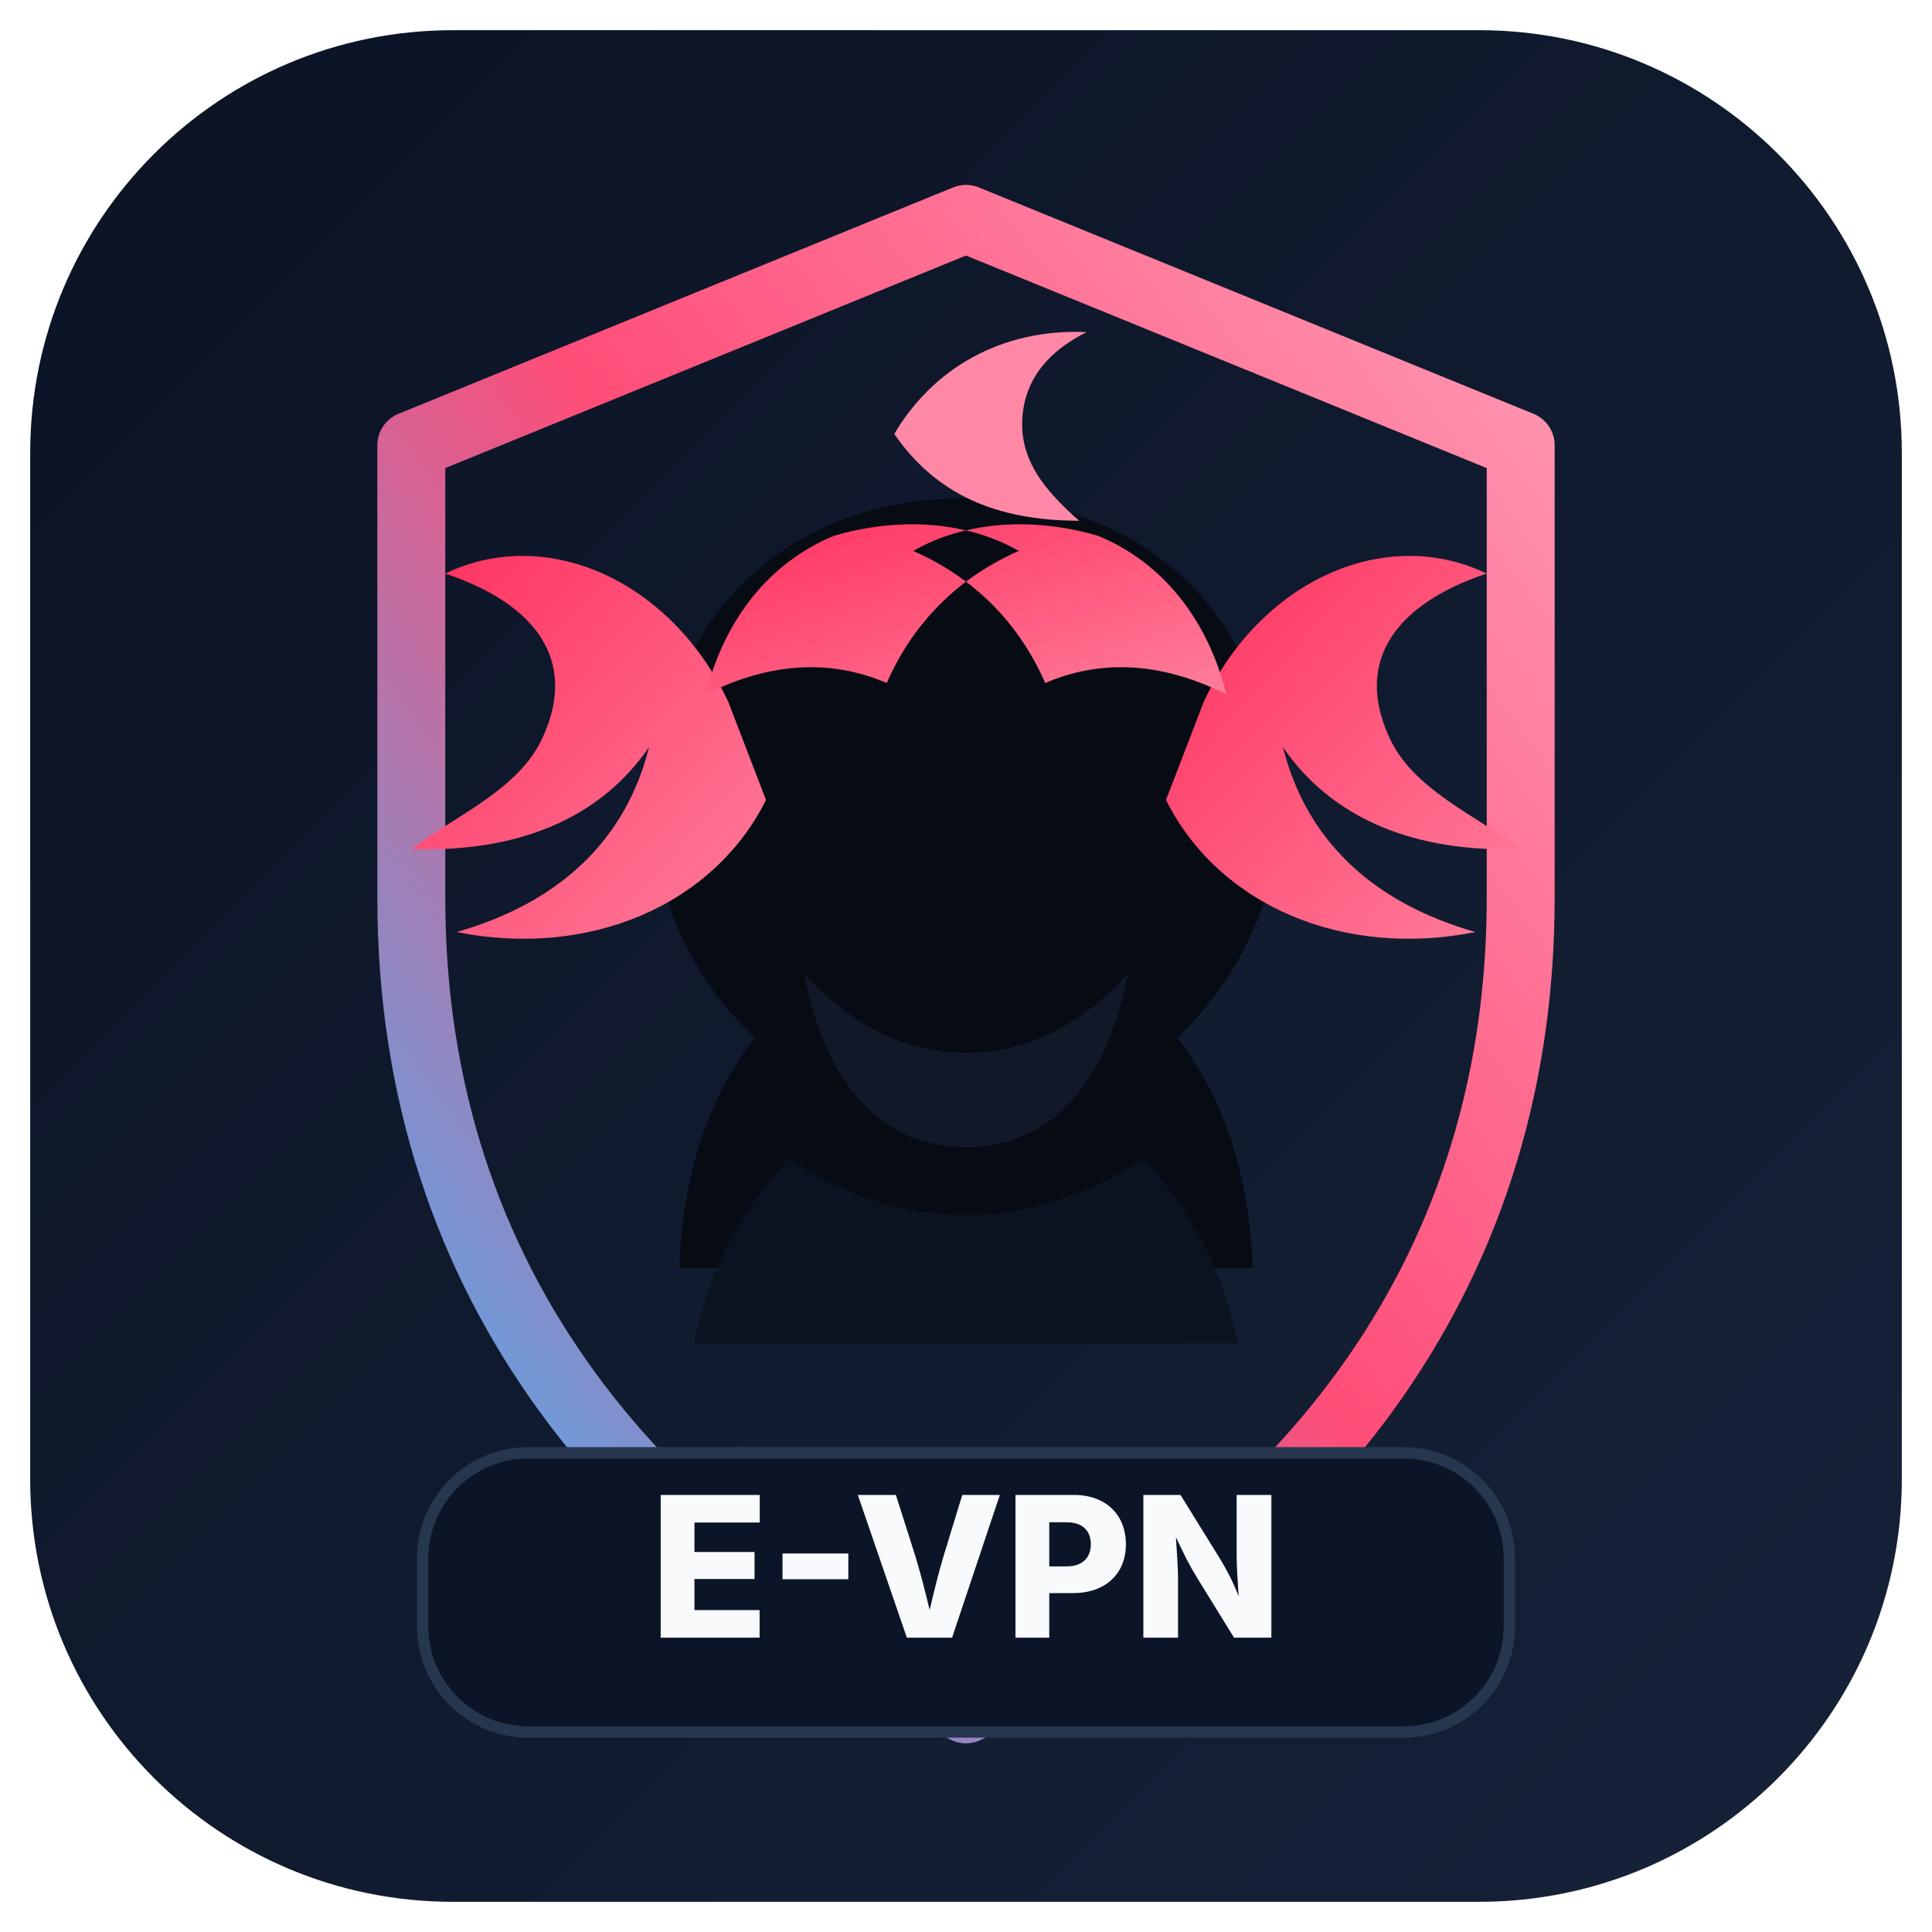
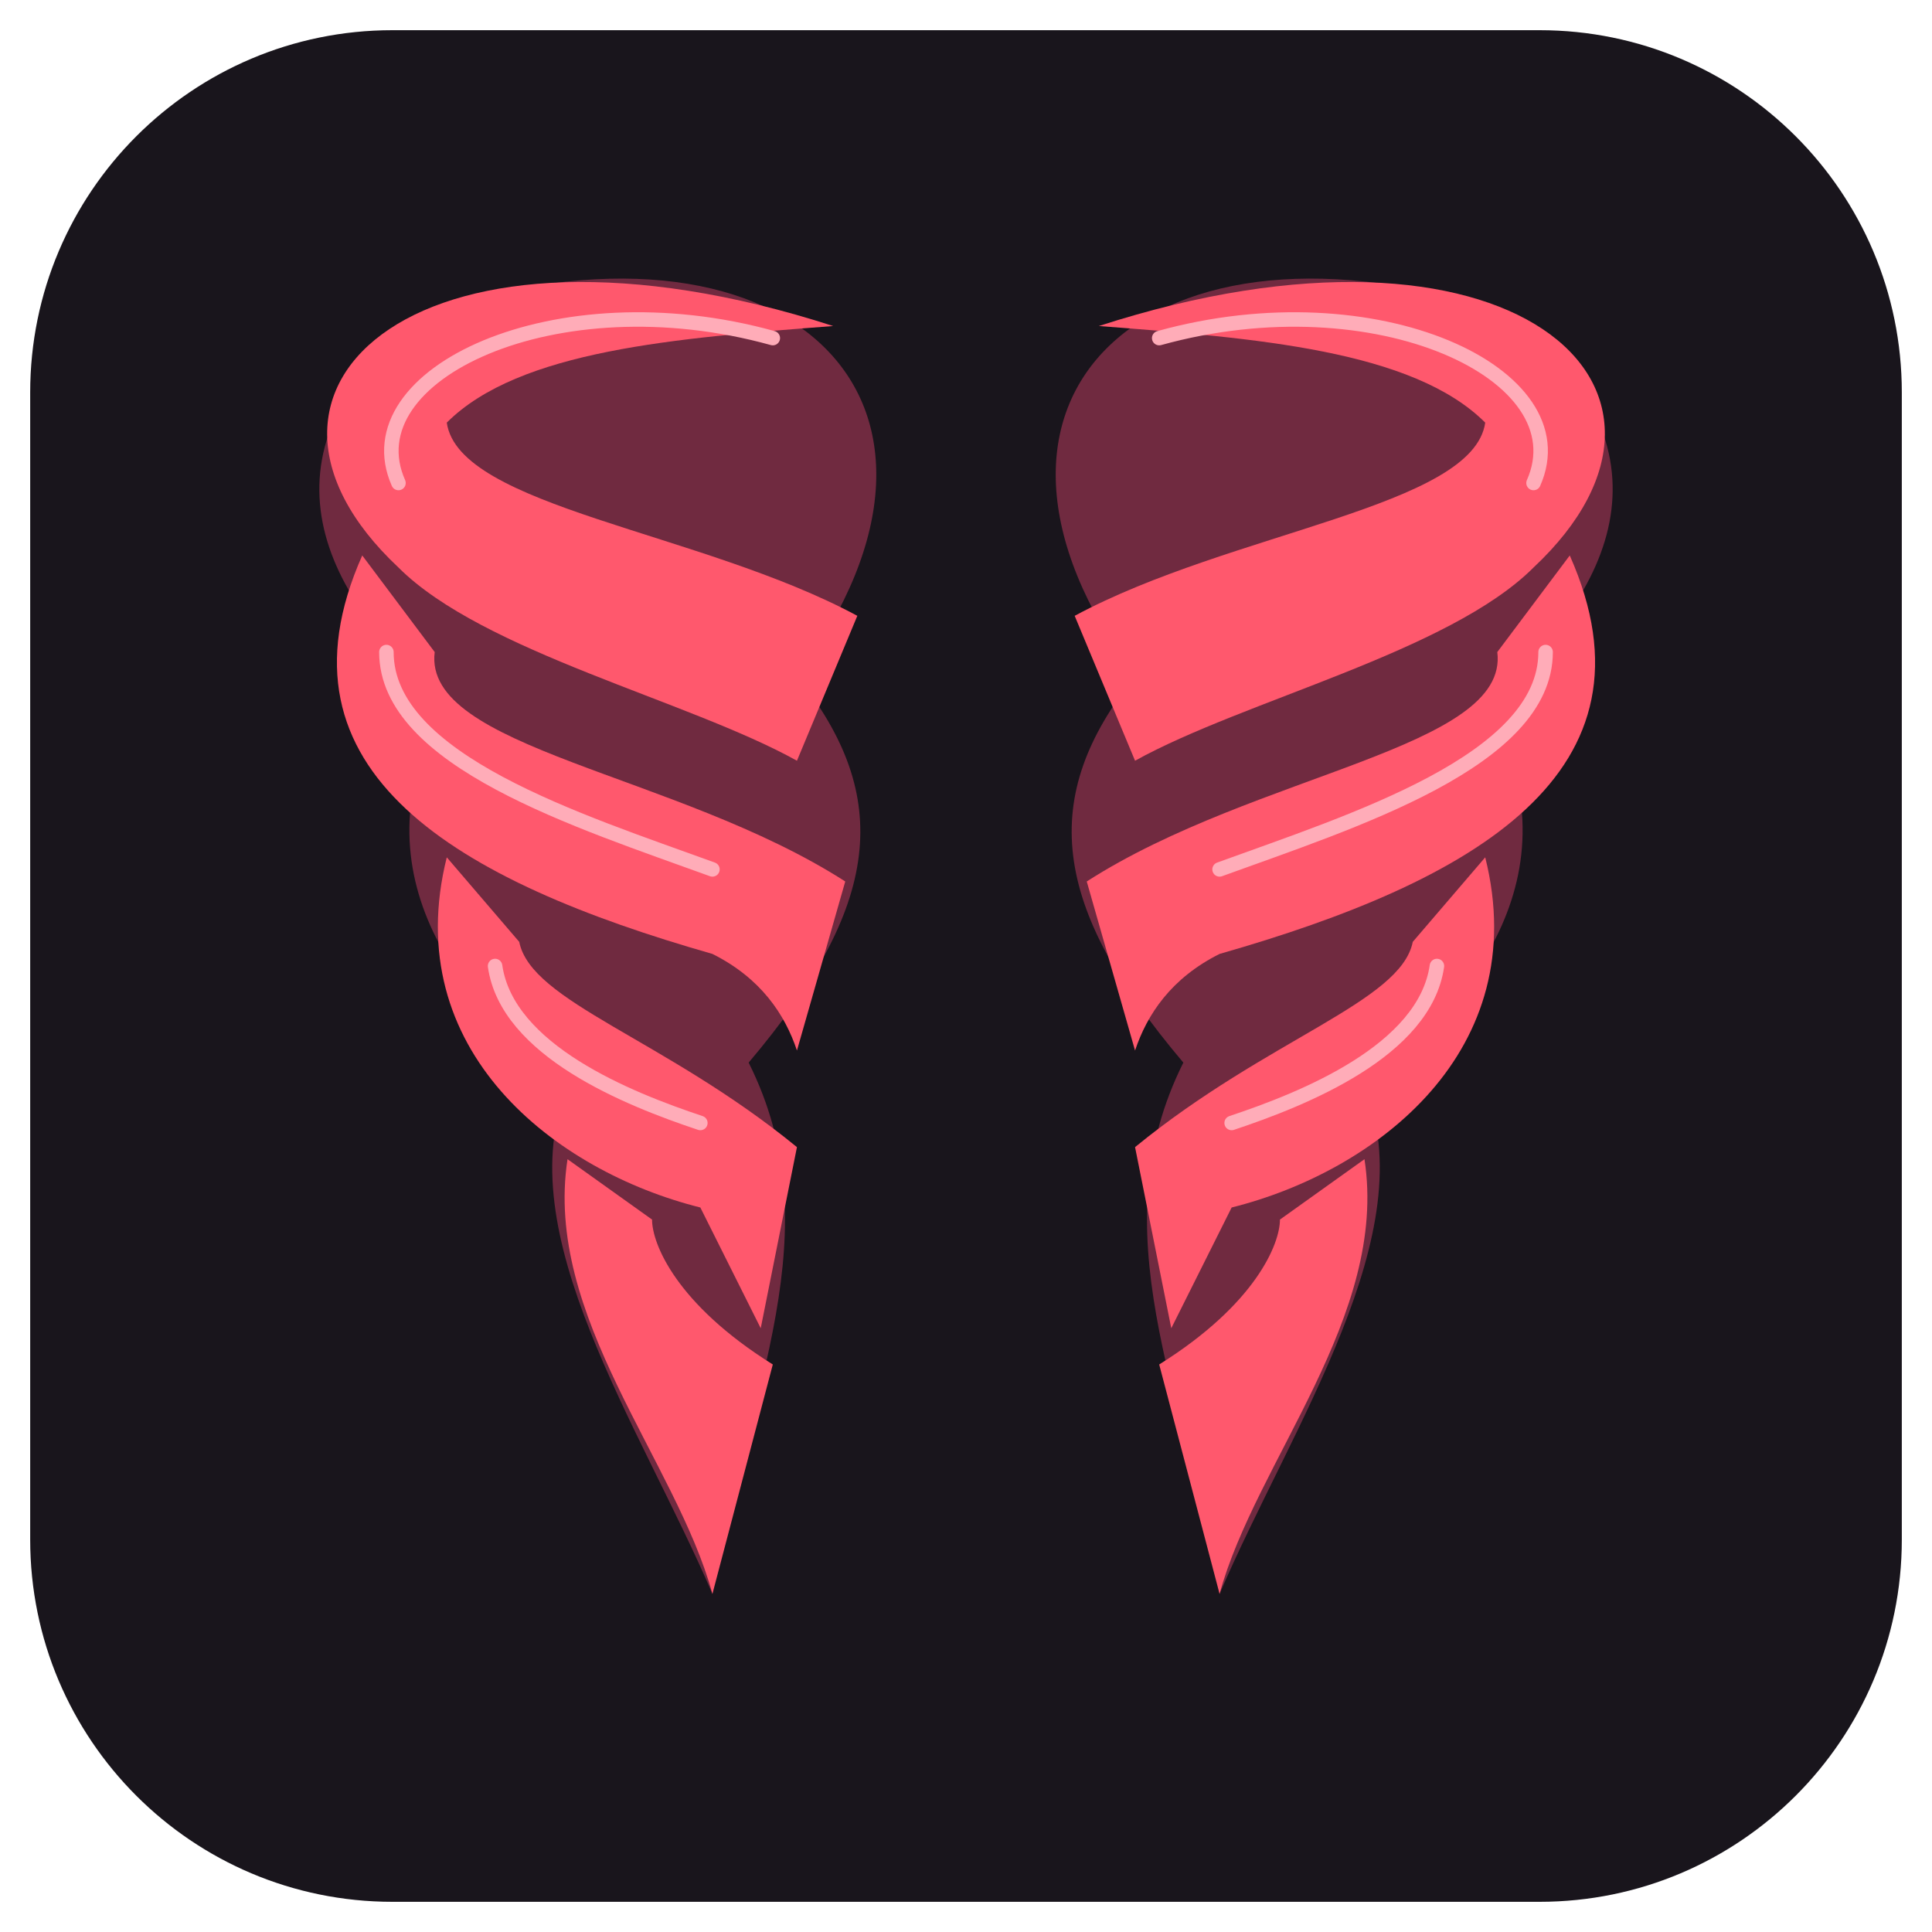
<svg xmlns="http://www.w3.org/2000/svg" viewBox="0 0 512 512">
-   <defs>
-     <linearGradient id="bg" x1="0" y1="0" x2="1" y2="1">
-       <stop offset="0" stop-color="#0b1325" />
-       <stop offset="1" stop-color="#162238" />
-     </linearGradient>
-     <linearGradient id="edge" x1="0" y1="1" x2="1" y2="0">
-       <stop offset="0" stop-color="#35b8ff" />
-       <stop offset="0.52" stop-color="#ff4d78" />
-       <stop offset="1" stop-color="#ff9bb5" />
-     </linearGradient>
-     <linearGradient id="hair" x1="0" y1="0" x2="1" y2="1">
-       <stop offset="0" stop-color="#ff315f" />
-       <stop offset="1" stop-color="#ff7e9b" />
-     </linearGradient>
-   </defs>
-   <rect x="8" y="8" width="496" height="496" rx="112" fill="url(#bg)" />
-   <path d="M256 58 403 118v120c0 103-61 174-147 215-86-41-147-112-147-215V118Z" fill="none" stroke="url(#edge)" stroke-width="18" stroke-linejoin="round" />
-   <path d="M256 132c-44 0-76 27-82 71-4 28 7 54 26 72-13 17-19 37-20 61h152c-1-24-7-44-20-61 19-18 30-44 26-72-6-44-38-71-82-71Z" fill="#070b14" />
-   <path d="M193 186c-15-32-48-47-75-34 24 8 35 23 26 43-6 14-23 21-35 30 28 1 50-8 63-27-6 24-23 41-51 49 35 7 68-7 82-35Z" fill="url(#hair)" />
-   <path d="M319 186c15-32 48-47 75-34-24 8-35 23-26 43 6 14 23 21 35 30-28 1-50-8-63-27 6 24 23 41 51 49-35 7-68-7-82-35Z" fill="url(#hair)" />
-   <path d="M221 142c-17 7-29 22-34 42 18-9 34-9 48-3 7-16 19-28 35-35-14-8-32-9-49-4Zm70 0c17 7 29 22 34 42-18-9-34-9-48-3-7-16-19-28-35-35 14-8 32-9 49-4Z" fill="url(#hair)" />
-   <path d="M237 115c10-17 28-28 51-27-12 6-18 15-17 27 1 9 7 16 15 23-22 0-38-7-49-23Z" fill="#ff88a6" />
-   <path d="M213 258c13 14 27 21 43 21s30-7 43-21c-6 30-21 46-43 46s-37-16-43-46Z" fill="#111827" />
-   <path d="M209 307c15 10 31 15 47 15s32-5 47-15c12 13 21 29 25 49H184c4-20 13-36 25-49Z" fill="#0b1220" />
-   <rect x="112" y="385" width="288" height="74" rx="28" fill="#0c1528" stroke="#26364f" stroke-width="3" />
-   <text x="256" y="434" text-anchor="middle" font-family="Inter,Segoe UI,Arial,sans-serif" font-size="52" font-weight="800" fill="#f8fafc">E-VPN</text>
+   <rect x="8" y="8" width="496" height="496" rx="96" fill="#19151c" />
+   <g transform="translate(80 64) scale(3.2)" color="#ff586d">
+     <g>
+       <path d="M10 6 C-4 17 1 29 12 38 C4 52 13 63 22 70 C17 82 28 98 34 112 C37 95 44 82 37 68 C48 55 49 46 41 36 C58 13 40 -4 10 6 Z" fill="#702a40" />
+       <path d="M44 7 C10 -4 -8 12 8 27 C15 34 32 38 41 43 L46 31 C33 24 13 22 12 15 C18 9 31 8 44 7 Z" fill="currentColor" />
+       <path d="M5 26 C-3 44 13 53 34 59 C38 61 40 64 41 67 L45 53 C31 44 10 42 11 34 Z" fill="currentColor" />
+       <path d="M12 51 C8 67 21 77 33 80 L38 90 L41 75 C30 66 19 63 18 58 Z" fill="currentColor" />
+       <path d="M22 76 C20 89 31 101 34 112 L39 93 C31 88 29 83 29 81 Z" fill="currentColor" />
+       <path d="M39 8 C21 3 4 11 8 20 M7 34 C7 43 23 48 34 52 M16 60 C17 67 27 71 33 73" fill="none" stroke="#ffacb8" stroke-width="1.2" stroke-linecap="round" />
+     </g>
+     <g transform="translate(110 0) scale(-1 1)">
+       <path d="M10 6 C-4 17 1 29 12 38 C4 52 13 63 22 70 C17 82 28 98 34 112 C37 95 44 82 37 68 C48 55 49 46 41 36 C58 13 40 -4 10 6 Z" fill="#702a40" />
+       <path d="M44 7 C10 -4 -8 12 8 27 C15 34 32 38 41 43 L46 31 C33 24 13 22 12 15 C18 9 31 8 44 7 Z" fill="currentColor" />
+       <path d="M5 26 C-3 44 13 53 34 59 C38 61 40 64 41 67 L45 53 C31 44 10 42 11 34 Z" fill="currentColor" />
+       <path d="M12 51 C8 67 21 77 33 80 L38 90 L41 75 C30 66 19 63 18 58 Z" fill="currentColor" />
+       <path d="M22 76 C20 89 31 101 34 112 L39 93 C31 88 29 83 29 81 Z" fill="currentColor" />
+       <path d="M39 8 C21 3 4 11 8 20 M7 34 C7 43 23 48 34 52 M16 60 C17 67 27 71 33 73" fill="none" stroke="#ffacb8" stroke-width="1.2" stroke-linecap="round" />
+     </g>
+   </g>
</svg>
